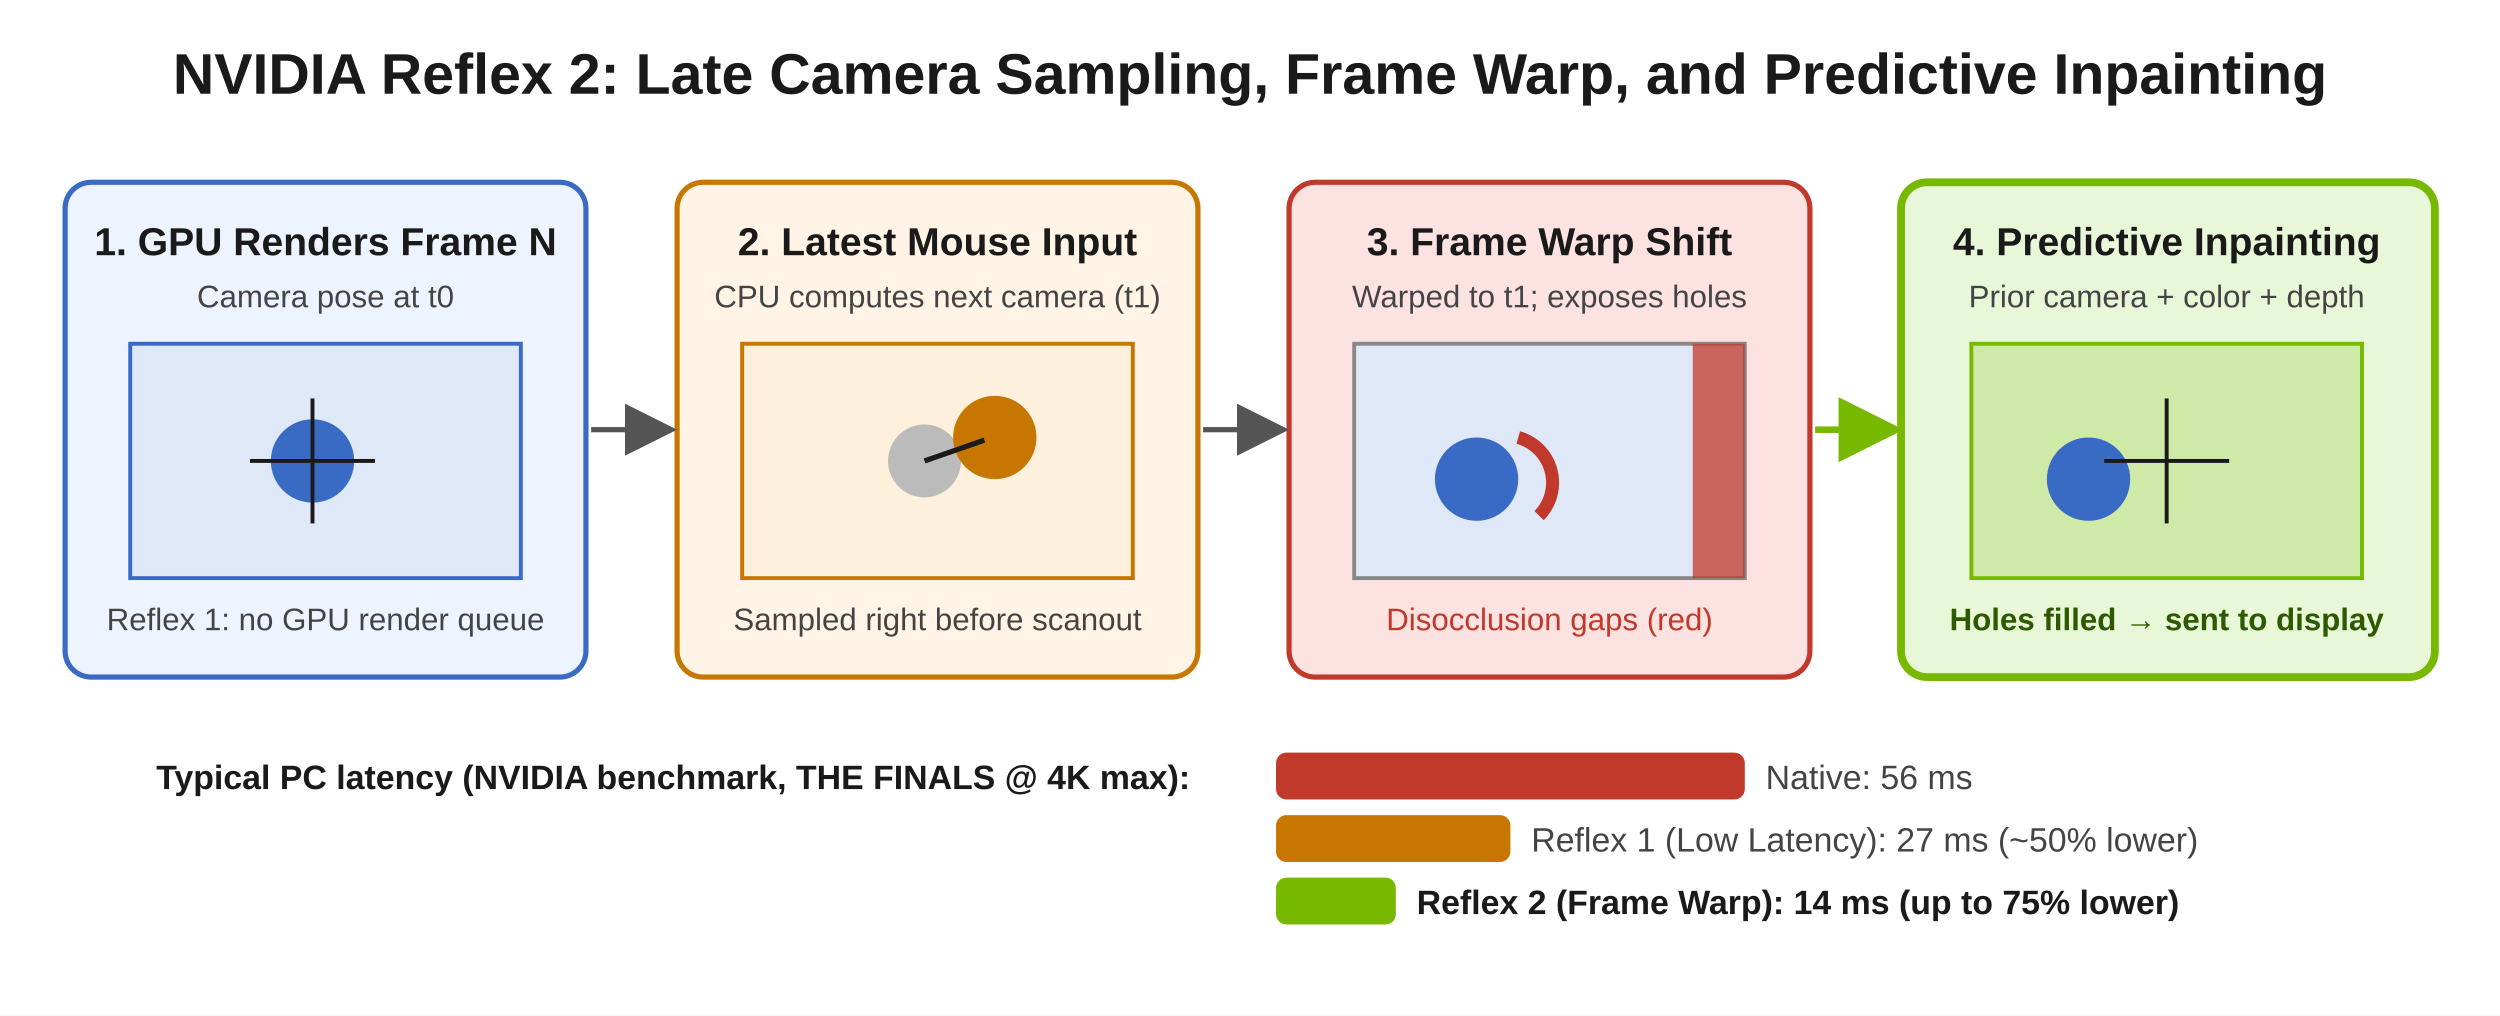
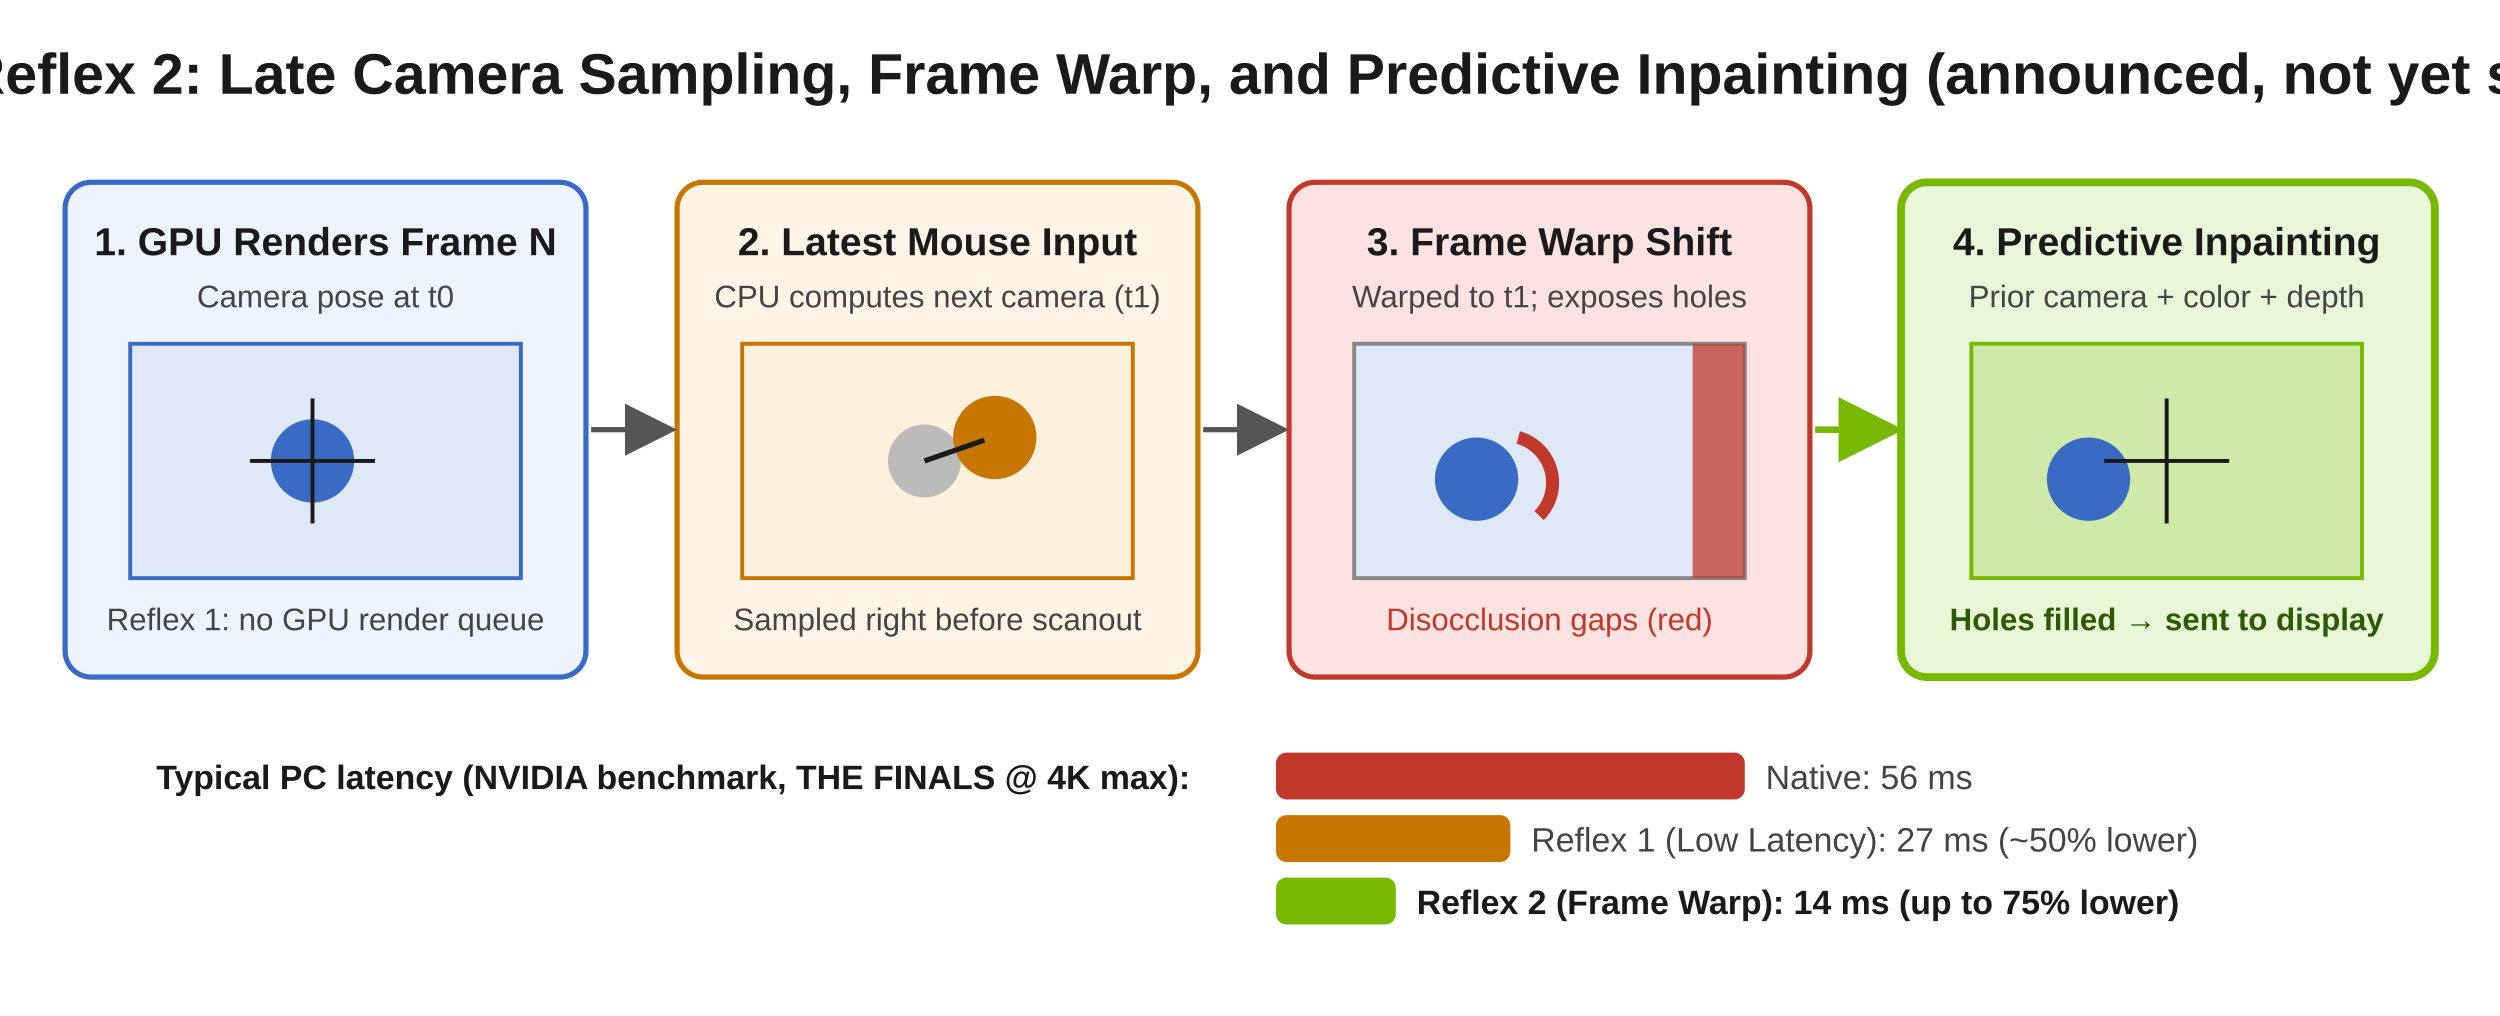
<svg xmlns="http://www.w3.org/2000/svg" viewBox="0 0 960 390" font-family="Segoe UI, Arial, sans-serif">
  <rect width="960" height="390" fill="#ffffff" />
-   <text x="480" y="36" text-anchor="middle" font-size="22" font-weight="600" fill="#1a1a1a">NVIDIA Reflex 2: Late Camera Sampling, Frame Warp, and Predictive Inpainting</text>
+   <text x="480" y="36" text-anchor="middle" font-size="22" font-weight="600" fill="#1a1a1a">NVIDIA Reflex 2: Late Camera Sampling, Frame Warp, and Predictive Inpainting (announced, not yet shipping)</text>
  <defs>
    <marker id="ar7" markerWidth="10" markerHeight="10" refX="8" refY="5" orient="auto">
      <path d="M0,0 L10,5 L0,10 z" fill="#555" />
    </marker>
    <marker id="ar7g" markerWidth="10" markerHeight="10" refX="8" refY="5" orient="auto">
      <path d="M0,0 L10,5 L0,10 z" fill="#76b900" />
    </marker>
  </defs>
  <g transform="translate(25,70)">
    <rect x="0" y="0" width="200" height="190" rx="10" fill="#eef4ff" stroke="#3a6bc4" stroke-width="2" />
    <text x="100" y="28" text-anchor="middle" font-size="15" font-weight="600" fill="#1a1a1a">1. GPU Renders Frame N</text>
    <text x="100" y="48" text-anchor="middle" font-size="12" fill="#444">Camera pose at t0</text>
    <rect x="25" y="62" width="150" height="90" fill="#dfe8f7" stroke="#3a6bc4" stroke-width="1.5" />
    <circle cx="95" cy="107" r="16" fill="#3a6bc4" />
    <line x1="95" y1="83" x2="95" y2="131" stroke="#1a1a1a" stroke-width="1.5" />
    <line x1="71" y1="107" x2="119" y2="107" stroke="#1a1a1a" stroke-width="1.5" />
    <text x="100" y="172" text-anchor="middle" font-size="12" fill="#444">Reflex 1: no GPU render queue</text>
  </g>
  <g transform="translate(260,70)">
    <rect x="0" y="0" width="200" height="190" rx="10" fill="#fff4e5" stroke="#c77700" stroke-width="2" />
    <text x="100" y="28" text-anchor="middle" font-size="15" font-weight="600" fill="#1a1a1a">2. Latest Mouse Input</text>
    <text x="100" y="48" text-anchor="middle" font-size="12" fill="#444">CPU computes next camera (t1)</text>
    <rect x="25" y="62" width="150" height="90" fill="#fdf0dc" stroke="#c77700" stroke-width="1.5" />
    <circle cx="95" cy="107" r="14" fill="#bbb" stroke-dasharray="3 2" />
    <circle cx="122" cy="98" r="16" fill="#c77700" />
    <path d="M95,107 L118,99" stroke="#1a1a1a" stroke-width="2" />
    <text x="100" y="172" text-anchor="middle" font-size="12" fill="#444">Sampled right before scanout</text>
  </g>
  <g transform="translate(495,70)">
    <rect x="0" y="0" width="200" height="190" rx="10" fill="#fde2e2" stroke="#c0392b" stroke-width="2" />
    <text x="100" y="28" text-anchor="middle" font-size="15" font-weight="600" fill="#1a1a1a">3. Frame Warp Shift</text>
    <text x="100" y="48" text-anchor="middle" font-size="12" fill="#444">Warped to t1; exposes holes</text>
    <rect x="25" y="62" width="150" height="90" fill="#dfe8f7" stroke="#888" stroke-width="1.5" />
    <rect x="155" y="62" width="20" height="90" fill="#c0392b" opacity="0.75" />
    <circle cx="72" cy="114" r="16" fill="#3a6bc4" />
    <path d="M88,98 A18,18 0 0,1 96,128" stroke="#c0392b" stroke-width="5" fill="none" />
    <text x="100" y="172" text-anchor="middle" font-size="12" fill="#c0392b">Disocclusion gaps (red)</text>
  </g>
  <g transform="translate(730,70)">
    <rect x="0" y="0" width="205" height="190" rx="10" fill="#e9f7d9" stroke="#76b900" stroke-width="3" />
    <text x="102" y="28" text-anchor="middle" font-size="15" font-weight="600" fill="#1a1a1a">4. Predictive Inpainting</text>
    <text x="102" y="48" text-anchor="middle" font-size="12" fill="#444">Prior camera + color + depth</text>
    <rect x="27" y="62" width="150" height="90" fill="#cfe9a8" stroke="#76b900" stroke-width="1.5" />
    <circle cx="72" cy="114" r="16" fill="#3a6bc4" />
    <line x1="102" y1="83" x2="102" y2="131" stroke="#1a1a1a" stroke-width="1.5" />
    <line x1="78" y1="107" x2="126" y2="107" stroke="#1a1a1a" stroke-width="1.5" />
    <text x="102" y="172" text-anchor="middle" font-size="12" fill="#2d5a00" font-weight="600">Holes filled → sent to display</text>
  </g>
  <line x1="227" y1="165" x2="256" y2="165" stroke="#555" stroke-width="2" marker-end="url(#ar7)" />
  <line x1="462" y1="165" x2="491" y2="165" stroke="#555" stroke-width="2" marker-end="url(#ar7)" />
  <line x1="697" y1="165" x2="726" y2="165" stroke="#76b900" stroke-width="2.5" marker-end="url(#ar7g)" />
  <g transform="translate(60,285)" font-size="13" fill="#1a1a1a">
    <text x="0" y="18" font-weight="600">Typical PC latency (NVIDIA benchmark, THE FINALS @ 4K max):</text>
    <rect x="430" y="4" width="180" height="18" rx="4" fill="#c0392b" />
    <text x="618" y="18" fill="#444">Native: 56 ms</text>
    <rect x="430" y="28" width="90" height="18" rx="4" fill="#c77700" />
    <text x="528" y="42" fill="#444">Reflex 1 (Low Latency): 27 ms (~50% lower)</text>
    <rect x="430" y="52" width="46" height="18" rx="4" fill="#76b900" />
    <text x="484" y="66" fill="#1a1a1a" font-weight="600">Reflex 2 (Frame Warp): 14 ms (up to 75% lower)</text>
  </g>
</svg>
